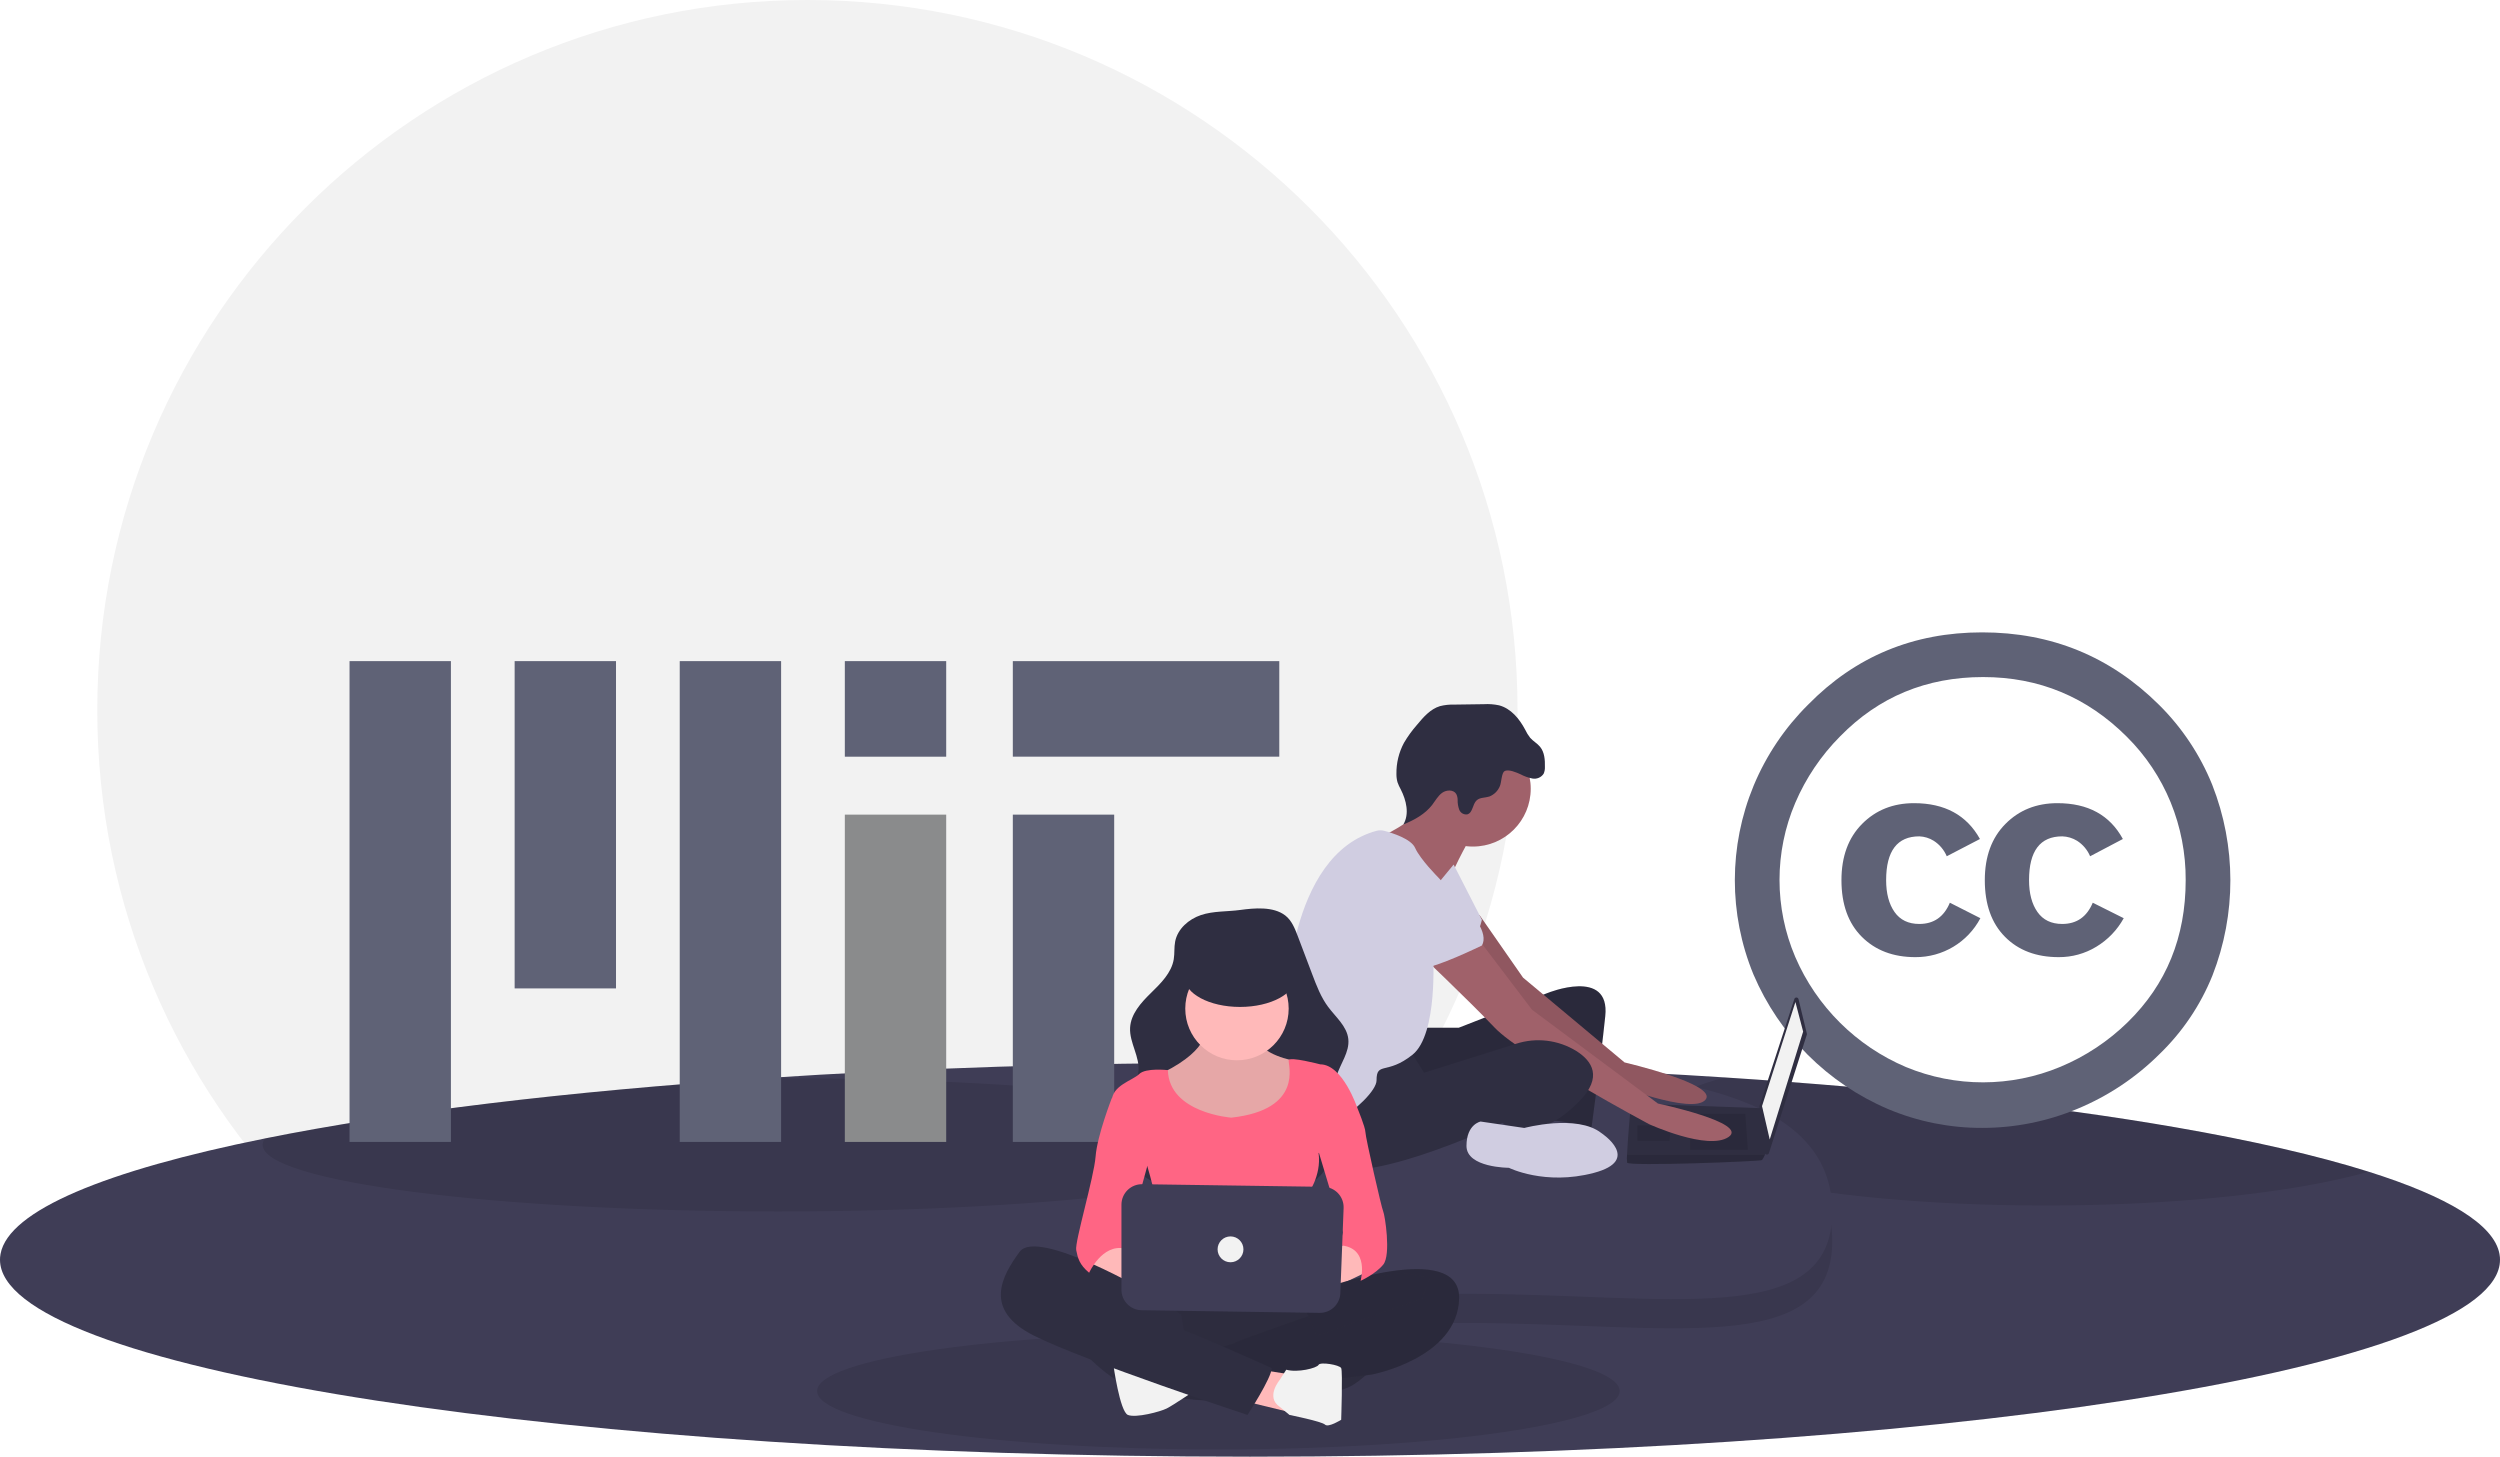
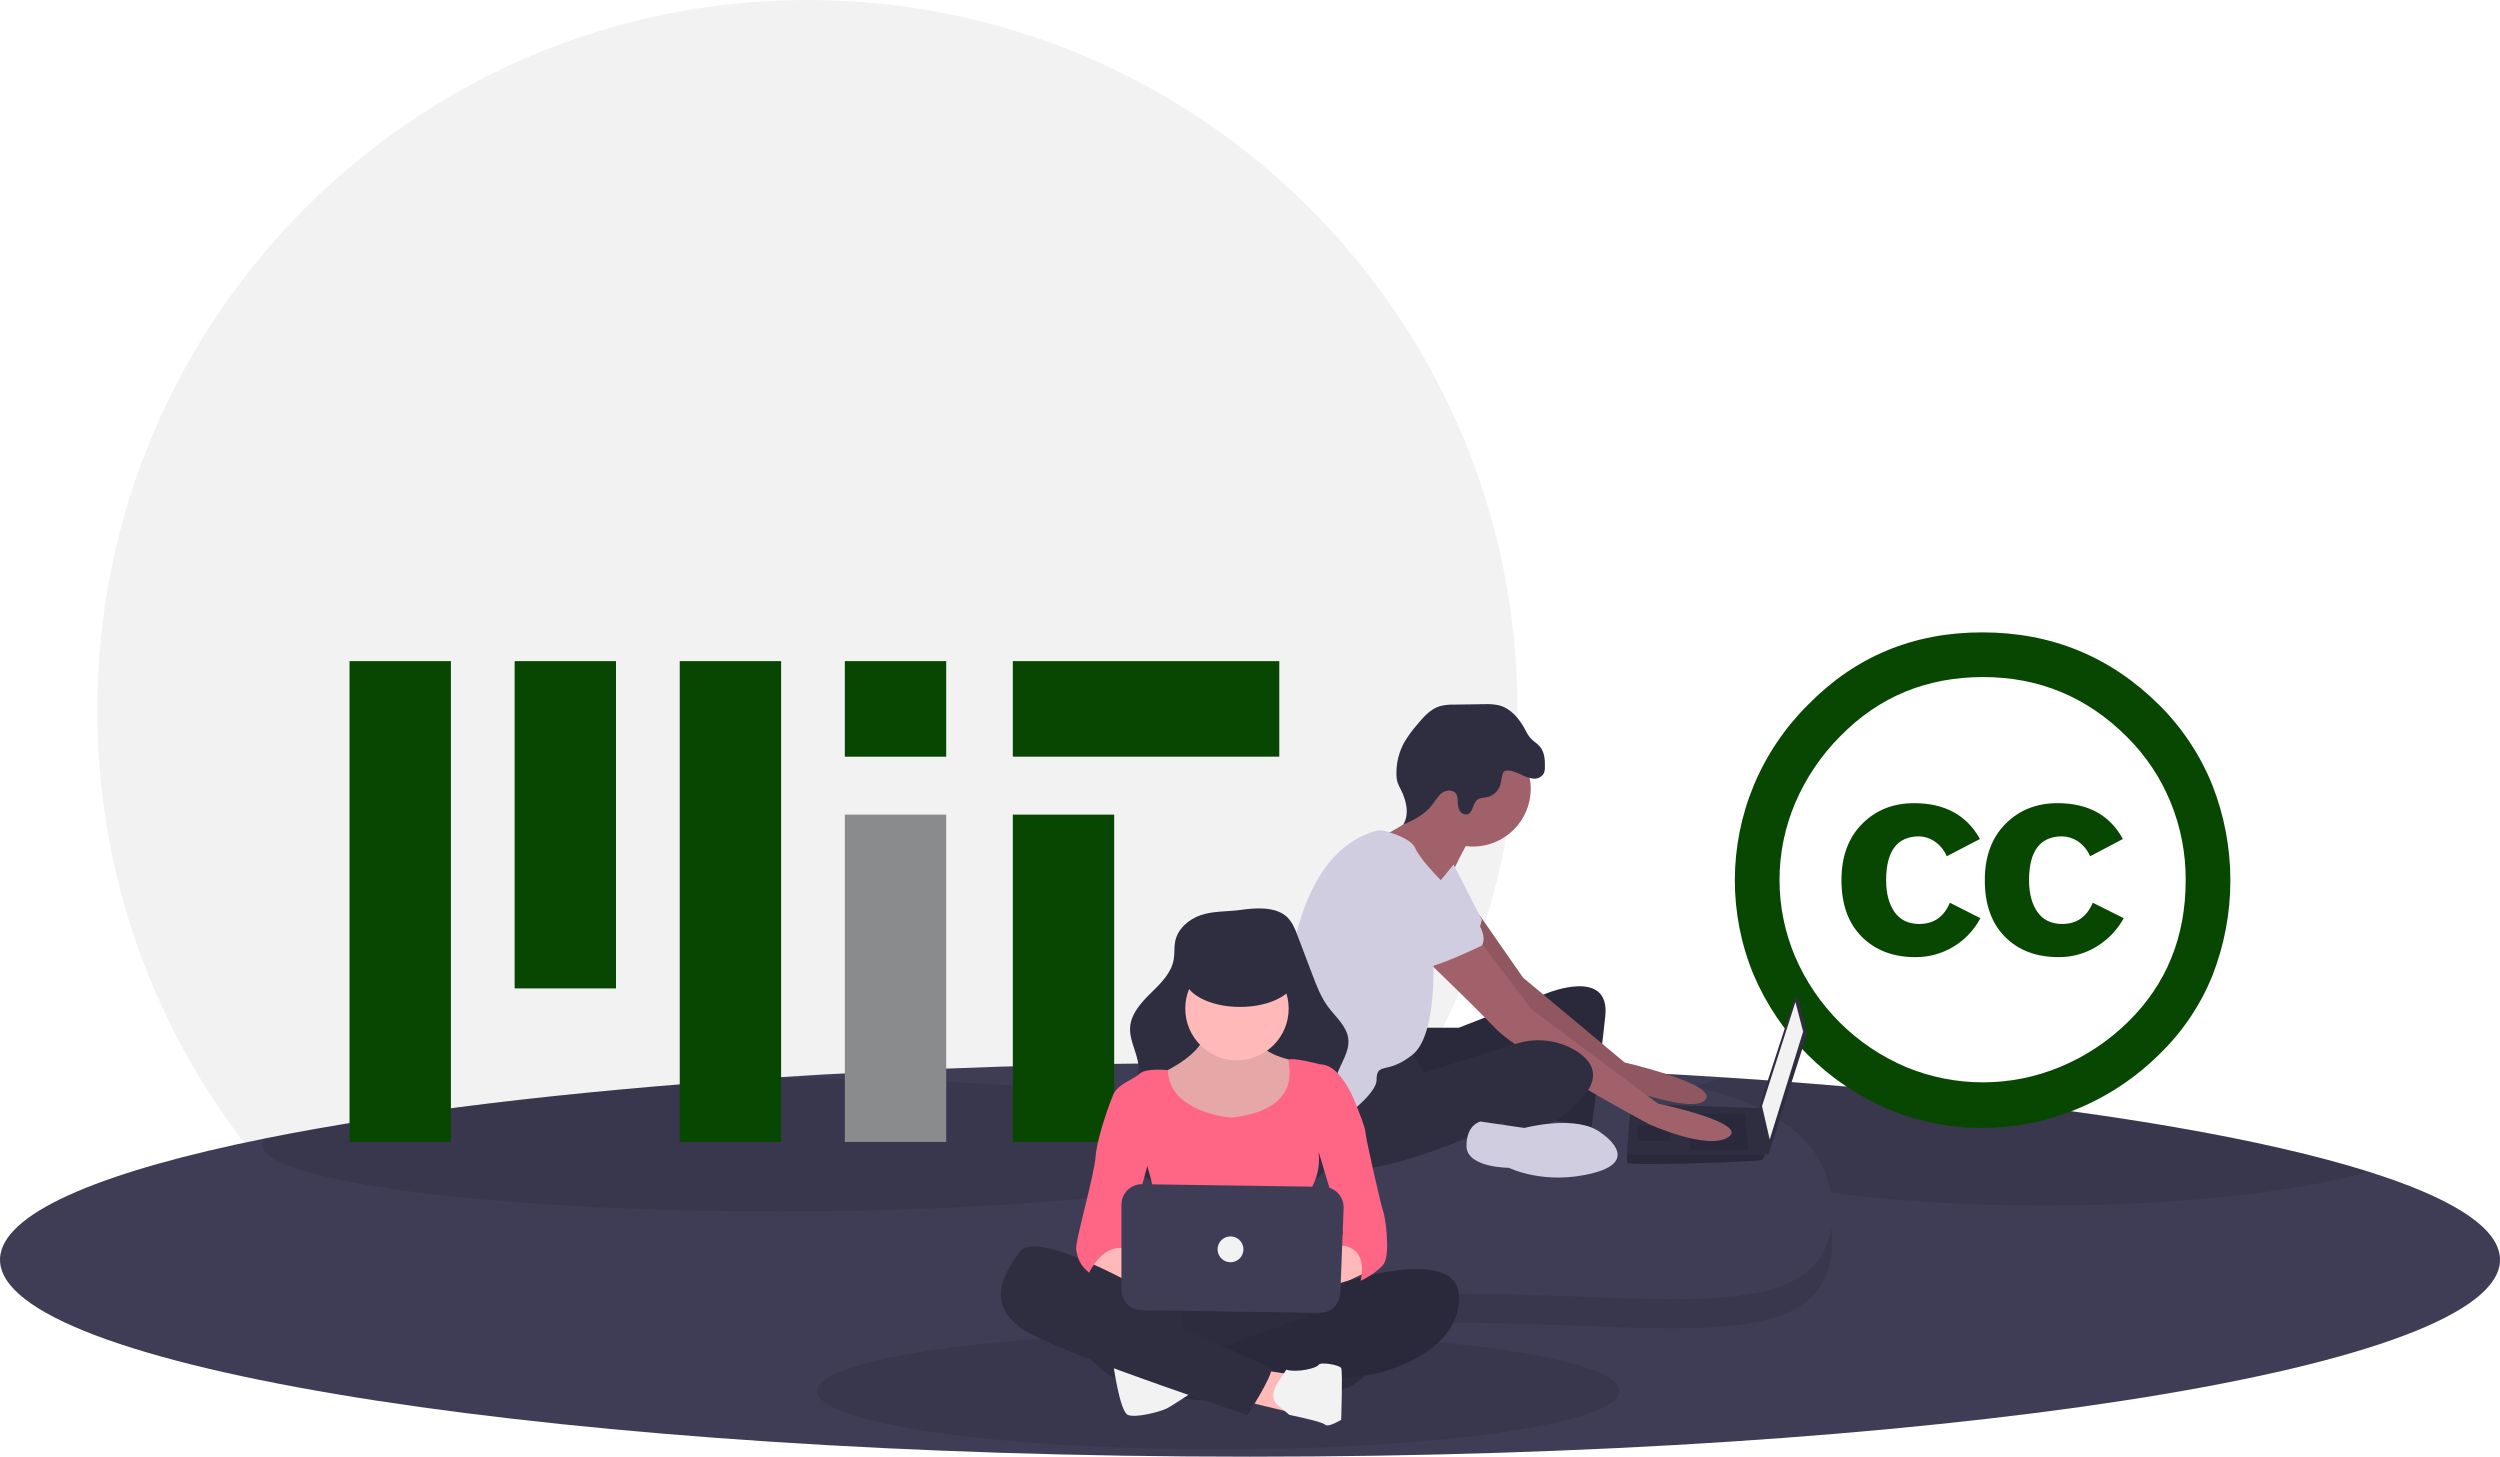
<svg xmlns="http://www.w3.org/2000/svg" data-name="Layer 1" width="1028" height="598.997" viewBox="0 0 1028 598.997">
  <circle cx="332.005" cy="292.004" r="292.004" fill="#f2f2f2" />
  <path d="M1028 517.997a13.69 13.69 0 01-.17 2.12c-7.14 43.76-234.46 78.88-513.83 78.88S7.31 563.877.17 520.117a13.675 13.675 0 01-.17-2.12c0-.2 0-.41.02-.61 0-.11.01-.21.01-.32a.49.49 0 00.01-.12c.04-.45.1-.88.18-1.32 3.26-17.89 43.35-34.33 108.74-47.5 53.48-10.77 123.89-19.36 204.93-24.76 61.5-4.1 129.12-6.37 200.11-6.37 57.12 0 112.06 1.47 163.38 4.17h.02q16.11.855 31.74 1.87c71.33 4.62 134.63 11.69 185.63 20.54 31.37 5.45 58.1 11.58 79.19 18.22h.01c32.46 10.23 51.6 21.7 53.81 33.83.08.44.14.87.18 1.32a.487.487 0 00.01.12c0 .11.01.21.01.32.02.2.02.41.02.61z" fill="#3f3d56" />
  <ellipse cx="501" cy="571.997" rx="165" ry="24" opacity=".1" />
  <path d="M973.96 481.797c-5.77 1.65-12.27 3.18-19.4 4.58-29.36 5.78-69.42 9.33-113.53 9.33-49.28 0-93.45-4.43-123.38-11.44-24.84-5.82-39.88-13.39-39.88-21.7 0-7.3 11.64-14.06 31.37-19.53 71.33 4.62 134.63 11.69 185.63 20.54 31.37 5.45 58.1 11.58 79.19 18.22zM532 470.747c0 15.13-94.92 27.4-212 27.4s-212-12.27-212-27.4a4.372 4.372 0 01.96-2.62c53.48-10.77 123.89-19.36 204.93-24.76q3.045-.015 6.11-.01c117.08 0 212 12.26 212 27.39z" opacity=".1" />
-   <path fill="#5f6276" d="M416.472 334.975h41.685v134.584h-41.685zm-136.966-63.124h41.685v197.708h-41.685zm-135.776 0h41.685v197.708H143.73zm67.888 0h41.685v134.584h-41.685zm135.775 0h41.685v39.303h-41.685z" />
+   <path fill="#074701" d="M416.472 334.975h41.685v134.584h-41.685zm-136.966-63.124h41.685v197.708h-41.685zm-135.776 0h41.685v197.708H143.73zm67.888 0h41.685v134.584h-41.685zm135.775 0h41.685v39.303h-41.685z" />
  <path fill="#8a8b8c" d="M347.393 334.975h41.685v134.584h-41.685z" />
-   <path fill="#5f6276" d="M416.472 271.851h109.573v39.303H416.472zm398.59-11.822q42.748 0 72.774 29.84a97.983 97.983 0 0121.832 32.838 107.346 107.346 0 01.095 78.409 93.533 93.533 0 01-21.74 32.294 104.704 104.704 0 01-33.84 22.56 101.425 101.425 0 01-39.115 7.824 99.015 99.015 0 01-38.661-7.734 104.845 104.845 0 01-55.4-55.396 101.764 101.764 0 01.09-77.594 102.307 102.307 0 0122.468-33.386q29.109-29.649 71.497-29.655zm.37 18.377q-34.93 0-58.769 24.38a87.595 87.595 0 00-18.466 27.38 80.789 80.789 0 000 63.312 86.249 86.249 0 0045.577 45.31 82.687 82.687 0 0063.41-.09 87.995 87.995 0 0027.741-18.374q23.831-23.287 23.828-58.405a83.659 83.659 0 00-6.186-32.02 81.465 81.465 0 00-18.002-26.93q-24.576-24.561-59.134-24.563zm-1.277 66.59l-13.65 7.098a14.006 14.006 0 00-5.364-6.368 12.087 12.087 0 00-5.916-1.818q-13.64 0-13.646 18.011 0 8.186 3.454 13.095 3.458 4.915 10.192 4.916 8.916 0 12.557-8.733l12.55 6.368a29.99 29.99 0 01-26.744 16.011q-13.644 0-22.016-8.37-8.367-8.367-8.367-23.284 0-14.556 8.46-23.105 8.457-8.549 21.379-8.552 18.926-.01 27.11 14.732zm58.764 0l-13.464 7.098a13.992 13.992 0 00-5.368-6.368 12.373 12.373 0 00-6.094-1.818q-13.645 0-13.65 18.011 0 8.186 3.458 13.095 3.453 4.915 10.192 4.916 8.907 0 12.547-8.733l12.736 6.368a31.277 31.277 0 01-11.274 11.736 29.398 29.398 0 01-15.464 4.275q-13.831 0-22.1-8.37-8.29-8.367-8.284-23.284 0-14.556 8.463-23.105 8.453-8.549 21.373-8.552 18.922-.01 26.93 14.732z" />
+   <path fill="#074701" d="M416.472 271.851h109.573v39.303H416.472zm398.59-11.822q42.748 0 72.774 29.84a97.983 97.983 0 0121.832 32.838 107.346 107.346 0 01.095 78.409 93.533 93.533 0 01-21.74 32.294 104.704 104.704 0 01-33.84 22.56 101.425 101.425 0 01-39.115 7.824 99.015 99.015 0 01-38.661-7.734 104.845 104.845 0 01-55.4-55.396 101.764 101.764 0 01.09-77.594 102.307 102.307 0 0122.468-33.386q29.109-29.649 71.497-29.655zm.37 18.377q-34.93 0-58.769 24.38a87.595 87.595 0 00-18.466 27.38 80.789 80.789 0 000 63.312 86.249 86.249 0 0045.577 45.31 82.687 82.687 0 0063.41-.09 87.995 87.995 0 0027.741-18.374q23.831-23.287 23.828-58.405a83.659 83.659 0 00-6.186-32.02 81.465 81.465 0 00-18.002-26.93q-24.576-24.561-59.134-24.563zm-1.277 66.59l-13.65 7.098a14.006 14.006 0 00-5.364-6.368 12.087 12.087 0 00-5.916-1.818q-13.64 0-13.646 18.011 0 8.186 3.454 13.095 3.458 4.915 10.192 4.916 8.916 0 12.557-8.733l12.55 6.368a29.99 29.99 0 01-26.744 16.011q-13.644 0-22.016-8.37-8.367-8.367-8.367-23.284 0-14.556 8.46-23.105 8.457-8.549 21.379-8.552 18.926-.01 27.11 14.732zm58.764 0l-13.464 7.098a13.992 13.992 0 00-5.368-6.368 12.373 12.373 0 00-6.094-1.818q-13.645 0-13.65 18.011 0 8.186 3.458 13.095 3.453 4.915 10.192 4.916 8.907 0 12.547-8.733l12.736 6.368a31.277 31.277 0 01-11.274 11.736 29.398 29.398 0 01-15.464 4.275q-13.831 0-22.1-8.37-8.29-8.367-8.284-23.284 0-14.556 8.463-23.105 8.453-8.549 21.373-8.552 18.922-.01 26.93 14.732z" />
  <path d="M753.417 510.336c0 48.737-67.934 33.662-151.113 33.662S452.2 559.073 452.2 510.336s67.925-59.338 151.104-59.338 150.113 10.6 150.113 59.338z" opacity=".1" />
  <path d="M753.417 498.336c0 48.737-67.934 33.662-151.113 33.662S452.2 547.073 452.2 498.336s67.925-59.338 151.104-59.338 150.113 10.6 150.113 59.338z" fill="#3f3d56" />
  <path d="M739.542 410.842l3.433 14.164a.885.885 0 01-.017.478l-15.576 48.673a.885.885 0 01-1.721-.17l-2.155-18.961a.885.885 0 01.038-.374l14.297-43.876a.885.885 0 011.7.066z" fill="#2f2e41" />
  <path fill="#f2f2f2" d="M738.278 412.038l3.171 12.152-13.738 44.382-3.17-13.737 13.737-42.797z" />
  <path d="M669.064 478.083c.528 1.585 54.949-.529 55.477-1.057a11.469 11.469 0 001.163-2.114c.496-1.056.95-2.113.95-2.113l-2.113-17.108-53.892-1.913s-1.347 14.498-1.622 21.134a15.853 15.853 0 00.037 3.17z" fill="#2f2e41" />
  <path opacity=".1" d="M717.673 458.005l1.056 14.794h-23.776v-14.794h22.72zm-30.645 4.755l.142-.028-.67 6.368h-13.209v-6.34h13.737zm-17.964 15.323c.528 1.585 54.949-.529 55.477-1.057a11.469 11.469 0 001.163-2.114h-56.677a15.853 15.853 0 00.037 3.17z" />
  <path d="M585.055 422.605h14.794l36.457-14.265s25.89-10.568 23.776 9.51-5.812 47.024-5.812 47.024-11.624-5.284-17.964-3.699-2.114-32.23-2.114-32.23-51.778 24.833-56.534 21.663-5.811-25.361-5.811-25.361z" fill="#2f2e41" />
  <path d="M585.055 422.605h14.794l36.457-14.265s25.89-10.568 23.776 9.51-5.812 47.024-5.812 47.024-11.624-5.284-17.964-3.699-2.114-32.23-2.114-32.23-51.778 24.833-56.534 21.663-5.811-25.361-5.811-25.361z" opacity=".1" />
  <path d="M608.363 376.276l17.904 25.723 41.74 34.872s38.57 8.982 33.287 15.322-37.514-6.34-37.514-6.34-48.08-34.872-49.665-37.513-19.02-27.475-19.02-27.475z" fill="#a0616a" />
  <path d="M608.363 376.276l17.904 25.723 41.74 34.872s38.57 8.982 33.287 15.322-37.514-6.34-37.514-6.34-48.08-34.872-49.665-37.513-19.02-27.475-19.02-27.475z" opacity=".1" />
  <circle cx="605.661" cy="324.331" r="23.776" fill="#a0616a" />
  <path d="M604.076 345.465s-7.925 13.738-9.51 21.135-23.776-14.794-23.776-14.794l-2.906-7.662s20.87-9.774 19.285-17.7 16.907 19.021 16.907 19.021z" fill="#a0616a" />
  <path d="M597.736 355.504l11.624 22.72s-2.642 11.095-6.869 12.152-22.19-13.738-22.19-13.738z" fill="#d0cde1" />
  <path d="M608.303 386.677l21.663 28.531 51.778 38.57s37.514 7.925 29.06 13.737-32.758-5.283-32.758-5.283-52.307-28.003-63.403-39.627-31.701-31.173-31.701-31.173z" fill="#a0616a" />
  <path d="M579.244 431.059l6.34 10.039 37.84-11.905a29.751 29.751 0 0124.77 2.989c6.604 4.16 10.831 10.765 1.32 20.54-19.02 19.549-31.7 8.981-31.7 8.981s-63.932 30.117-74.499 15.323-11.095-22.191-11.095-22.191 40.683-25.361 47.024-23.776z" fill="#2f2e41" />
  <path d="M658.497 465.93s16.907 11.096-3.17 16.38-34.872-2.114-34.872-2.114-17.436 0-17.436-8.982 5.812-10.039 5.812-10.039l17.964 2.642s21.663-5.812 31.702 2.113z" fill="#d0cde1" />
  <path d="M625.166 318.35a17.728 17.728 0 004.982 1.785 4.548 4.548 0 004.596-1.97 6.18 6.18 0 00.522-2.794c.063-2.902-.147-6.038-1.985-8.283-1.17-1.43-2.878-2.33-4.09-3.724a17.598 17.598 0 01-2.067-3.378c-2.355-4.424-5.843-8.676-10.69-9.951a23.183 23.183 0 00-6.24-.477l-12.206.172a21.25 21.25 0 00-5.872.632c-3.93 1.188-6.79 4.492-9.41 7.651a47.851 47.851 0 00-5.396 7.448 26.133 26.133 0 00-3.098 12.804 11.98 11.98 0 00.44 3.388 18.801 18.801 0 001.33 2.925c2.29 4.496 3.649 10.112 1.071 14.45 4.478-1.83 8.909-4.228 11.863-8.059 1.322-1.714 2.358-3.72 4.12-4.977s4.63-1.367 5.76.479a5.163 5.163 0 01.582 2.418 11.084 11.084 0 00.668 4.081 3.058 3.058 0 003.322 1.896c2.3-.648 2.08-4.179 3.852-5.782 1.346-1.218 3.422-.986 5.15-1.538a7.643 7.643 0 004.387-4.321c.655-1.468.645-5.31 1.884-6.105 1.553-.997 5.085.588 6.525 1.23z" fill="#2f2e41" />
  <path d="M565.996 341.638a6.27 6.27 0 013.264.008c3.392.911 10.995 3.321 12.625 6.99 2.114 4.755 9.51 12.152 9.51 12.152s10.04 10.038 7.926 16.907-10.039 14.794-10.039 14.794 2.114 32.758-8.453 41.212-14.794 2.642-14.794 10.567-32.758 32.758-39.099 17.436c0 0 3.17-28.532 2.114-38.57-1.042-9.894.483-71.624 36.946-81.496z" fill="#d0cde1" />
  <path d="M582.942 354.976s32.23 23.776 26.418 33.814c0 0-19.55 9.51-23.776 8.982s-20.606-19.02-24.833-20.605-6.34-30.117 22.191-22.191z" fill="#d0cde1" />
  <path d="M493.81 376.281c-5.012 1.693-9.553 5.653-10.58 10.843-.476 2.406-.184 4.907-.584 7.327-.929 5.611-5.334 9.897-9.397 13.878s-8.258 8.606-8.555 14.286c-.324 6.22 4.187 12.047 3.406 18.226-.907 7.18-8.49 11.831-10.364 18.82-1.251 4.667.282 9.695 2.806 13.815 4.808 7.853 13.028 13.184 21.78 16.041s18.076 3.46 27.283 3.556c11.21.117 23.383-.845 31.806-8.244a25.48 25.48 0 008.459-16.588c.8-8.571-2.777-17.427-.31-25.674 1.553-5.19 5.447-9.93 4.866-15.316-.568-5.266-5.168-8.999-8.323-13.253-2.946-3.972-4.734-8.663-6.486-13.288l-5.995-15.824c-1.178-3.11-2.472-6.382-5.098-8.424-4.917-3.822-12.823-3.07-18.572-2.283-5.333.732-11.012.37-16.141 2.102z" fill="#2f2e41" />
  <path d="M495.688 422.376s2.658 8.637-17.274 18.603 1.994 20.595 1.994 20.595l23.252 5.315s23.918-3.322 26.575-7.308 7.308-17.274 5.98-19.267a31.061 31.061 0 00-3.322-3.986s-15.945-2.658-15.28-9.966-21.925-3.986-21.925-3.986z" fill="#ffb9b9" />
  <path d="M495.688 422.376s2.658 8.637-17.274 18.603 1.994 20.595 1.994 20.595l23.252 5.315s23.918-3.322 26.575-7.308 7.308-17.274 5.98-19.267a31.061 31.061 0 00-3.322-3.986s-15.945-2.658-15.28-9.966-21.925-3.986-21.925-3.986z" opacity=".1" />
  <circle cx="508.643" cy="414.736" r="21.26" fill="#ffb9b9" />
  <path d="M506.318 459.58s-25.604-1.872-26.09-19.538c0 0-9.122-1.057-11.78 1.6s-11.293 4.651-11.293 11.295 14.616 26.575 14.616 26.575 7.972 26.575 4.65 31.225-3.986 16.61-3.986 16.61 33.219-2.658 38.534 0 26.574 2.657 27.903 0-1.329-35.876-1.329-35.876 5.98-7.973 4.651-17.274l15.945-18.602s-5.98-17.938-15.28-17.938c0 0-12.624-3.322-12.956-1.661s6.312 20.263-23.585 23.585z" fill="#ff6584" />
  <path d="M446.525 518.045s5.979 9.302 21.26 11.295 17.938-3.322 16.609-4.65-17.274-7.309-17.274-7.309l-9.301-7.308zm108.956-7.972l-17.273 9.966s-22.589-1.33-13.952 5.315 24.582 3.986 24.582 3.986l15.28-7.308z" fill="#ffb9b9" />
  <path d="M469.113 527.347s-15.945 39.197 3.322 45.177 72.416 4.65 84.375-3.322 15.28-18.602 13.288-21.924-15.281-12.623-24.582-13.288-76.403-6.643-76.403-6.643z" fill="#2f2e41" />
  <path d="M469.113 527.347s-15.945 39.197 3.322 45.177 72.416 4.65 84.375-3.322 15.28-18.602 13.288-21.924-15.281-12.623-24.582-13.288-76.403-6.643-76.403-6.643z" opacity=".05" />
  <path d="M544.378 529.782s56.28-20.373 55.616 4.208-35.876 31.226-35.876 31.226l-10.63 1.328-58.464 1.994s1.993-10.63-2.658-11.96c0 0 15.28-3.985 15.945-4.65s38.534-13.951 41.191-14.616 10.63-5.98 16.61-5.315c0 0 6.643-5.315 13.951-3.986l-20.595 1.329z" fill="#2f2e41" />
  <path d="M544.378 529.782s56.28-20.373 55.616 4.208-35.876 31.226-35.876 31.226l-10.63 1.328-58.464 1.994s1.993-10.63-2.658-11.96c0 0 15.28-3.985 15.945-4.65s38.534-13.951 41.191-14.616 10.63-5.98 16.61-5.315c0 0 6.643-5.315 13.951-3.986l-20.595 1.329z" opacity=".1" />
  <path fill="#2f2e41" d="M534.434 533.081l7.096 16.19 43.184-15.281 3.322-8.636-11.295-1.994-22.706 3.987-9.848 2.657-9.753 3.077z" />
  <path opacity=".1" d="M534.434 533.081l7.096 16.19 43.184-15.281 3.322-8.636-11.295-1.994-22.706 3.987-9.848 2.657-9.753 3.077z" />
  <path d="M442.538 552.593s12.623 15.945 27.24 19.93 22.588-1.328 22.588-1.328l-4.65-18.602-1.993-11.959-8.637-5.98-17.274-7.972-20.595-6.643s-8.637-1.33-8.637 0 7.972 21.26 7.972 21.26z" fill="#2f2e41" />
  <path d="M457.819 561.23s2.657 19.266 5.98 20.595 13.287-1.329 15.944-2.657 11.69-7.46 11.69-7.46-31.62-11.807-33.614-10.478z" fill="#f2f2f2" />
  <path fill="#ffb9b9" d="M518.277 563.223l12.623 1.993-1.329 15.28-17.607-4.276 6.313-12.997z" />
  <path d="M526.186 567.475s-5.916 7.042.063 11.028l3.986 3.322s13.288 2.657 14.616 3.986 6.644-1.993 6.644-1.993.665-19.931 0-21.26-8.637-2.657-9.301-1.328-8.637 3.321-13.287 1.993z" fill="#f2f2f2" />
  <path d="M473.1 531.997s-46.506-27.239-53.815-17.273-15.28 23.917 5.98 34.547 87.697 32.554 87.697 32.554 9.965-15.28 9.965-19.267c0 0-35.211-15.945-41.19-17.273s-29.897-16.61-33.22-17.938-7.972-5.315-7.972-5.315z" fill="#2f2e41" />
  <path d="M459.812 449.615l-2.657 1.993s-5.98 15.281-6.644 23.918-8.637 35.211-7.973 38.533 1.33 5.98 5.315 9.301c0 0 5.315-11.958 14.617-9.965l11.294-41.191zm93.012 0l5.315 5.98s3.322 7.972 3.322 9.965 6.643 31.226 7.308 32.554 3.322 17.938 0 21.925-9.301 6.643-9.301 6.643 3.986-13.952-8.637-14.616l1.329-5.315-11.96-39.862z" fill="#ff6584" />
  <path d="M461.14 495.356v34.995a8.413 8.413 0 008.29 8.413l73.185 1.084a8.413 8.413 0 008.532-8.09l1.346-34.998a8.413 8.413 0 00-8.286-8.736l-74.53-1.08a8.413 8.413 0 00-8.536 8.412z" fill="#3f3d56" />
  <ellipse cx="509.89" cy="401.732" rx="22.884" ry="12.322" fill="#2f2e41" />
  <circle cx="505.986" cy="513.727" r="5.315" fill="#f2f2f2" />
</svg>
